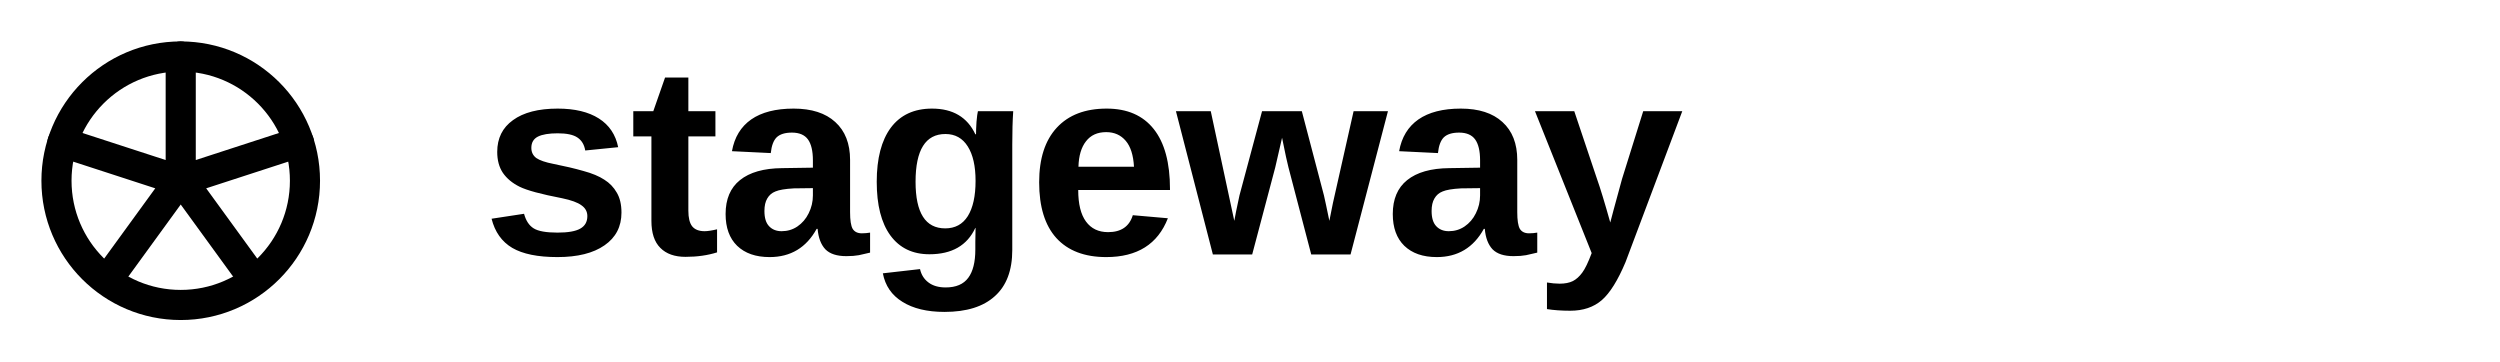
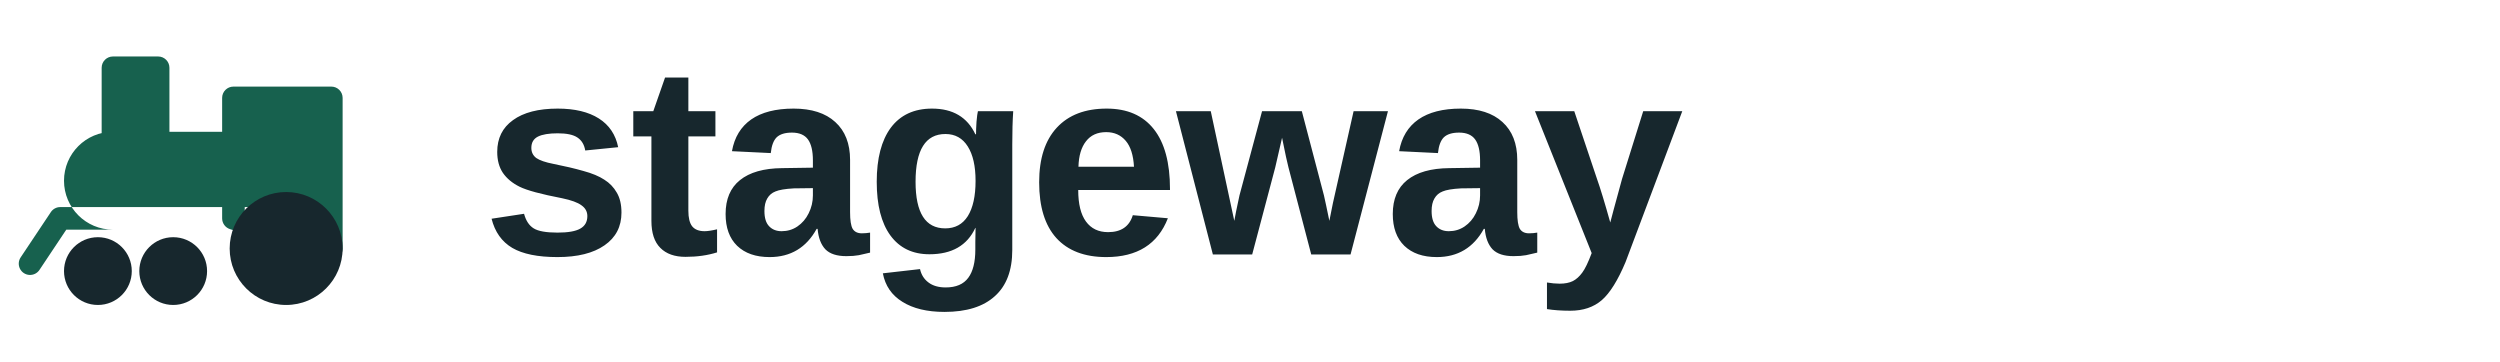
<svg xmlns="http://www.w3.org/2000/svg" viewBox="0 0 166 24" role="img" aria-labelledby="title">
-   <g fill="none" stroke="currentColor" stroke-width="2" stroke-linecap="round" stroke-linejoin="round">
-     <circle cx="12" cy="12" r="8.25" />
-     <circle cx="12" cy="12" r="1.35" fill="currentColor" stroke="none" />
-     <path d="M12 3.75v6.9M19.85 9.45l-6.55 2.13M16.85 18.55l-4.05-5.57M7.15 18.55l4.05-5.57M4.15 9.45l6.55 2.13" />
+   <path fill="#17614e" d="M7.5 3.75a.75.75 0 0 0-.75.75v5c0 .414.336.75.75.75h3a.75.75 0 0 0 .75-.75v-5a.75.75 0 0 0-.75-.75zM7.5 8.75a3.25 3.25 0 0 0 0 6.5h8a.75.75 0 0 0 .75-.75v-5a.75.75 0 0 0-.75-.75zM3.376 14.084A.75.75 0 0 1 4 13.75h12.5a.75.75 0 0 1 0 1.5H4.401l-1.777 2.666a.75.75 0 1 1-1.248-.832zM15.5 5.75a.75.75 0 0 0-.75.75v8c0 .33.215.62.53.717l6.5 2a.75.75 0 0 0 .97-.717v-10a.75.75 0 0 0-.75-.75z" />
+   <g fill="#17272d">
+     <circle cx="6.5" cy="18" r="2.25" />
+     <circle cx="11.5" cy="18" r="2.25" />
+     <circle cx="19" cy="16.5" r="3.75" />
  </g>
-   <text x="32" y="16.9" fill="currentColor" font-family="IBM Plex Sans, Arial, sans-serif" font-size="18" font-weight="600" letter-spacing="-.18">stageway</text>
+   <text x="32" y="16.9" fill="#17272d" font-family="IBM Plex Sans, Arial, sans-serif" font-size="18" font-weight="600" letter-spacing="-.18">stageway</text>
</svg>
